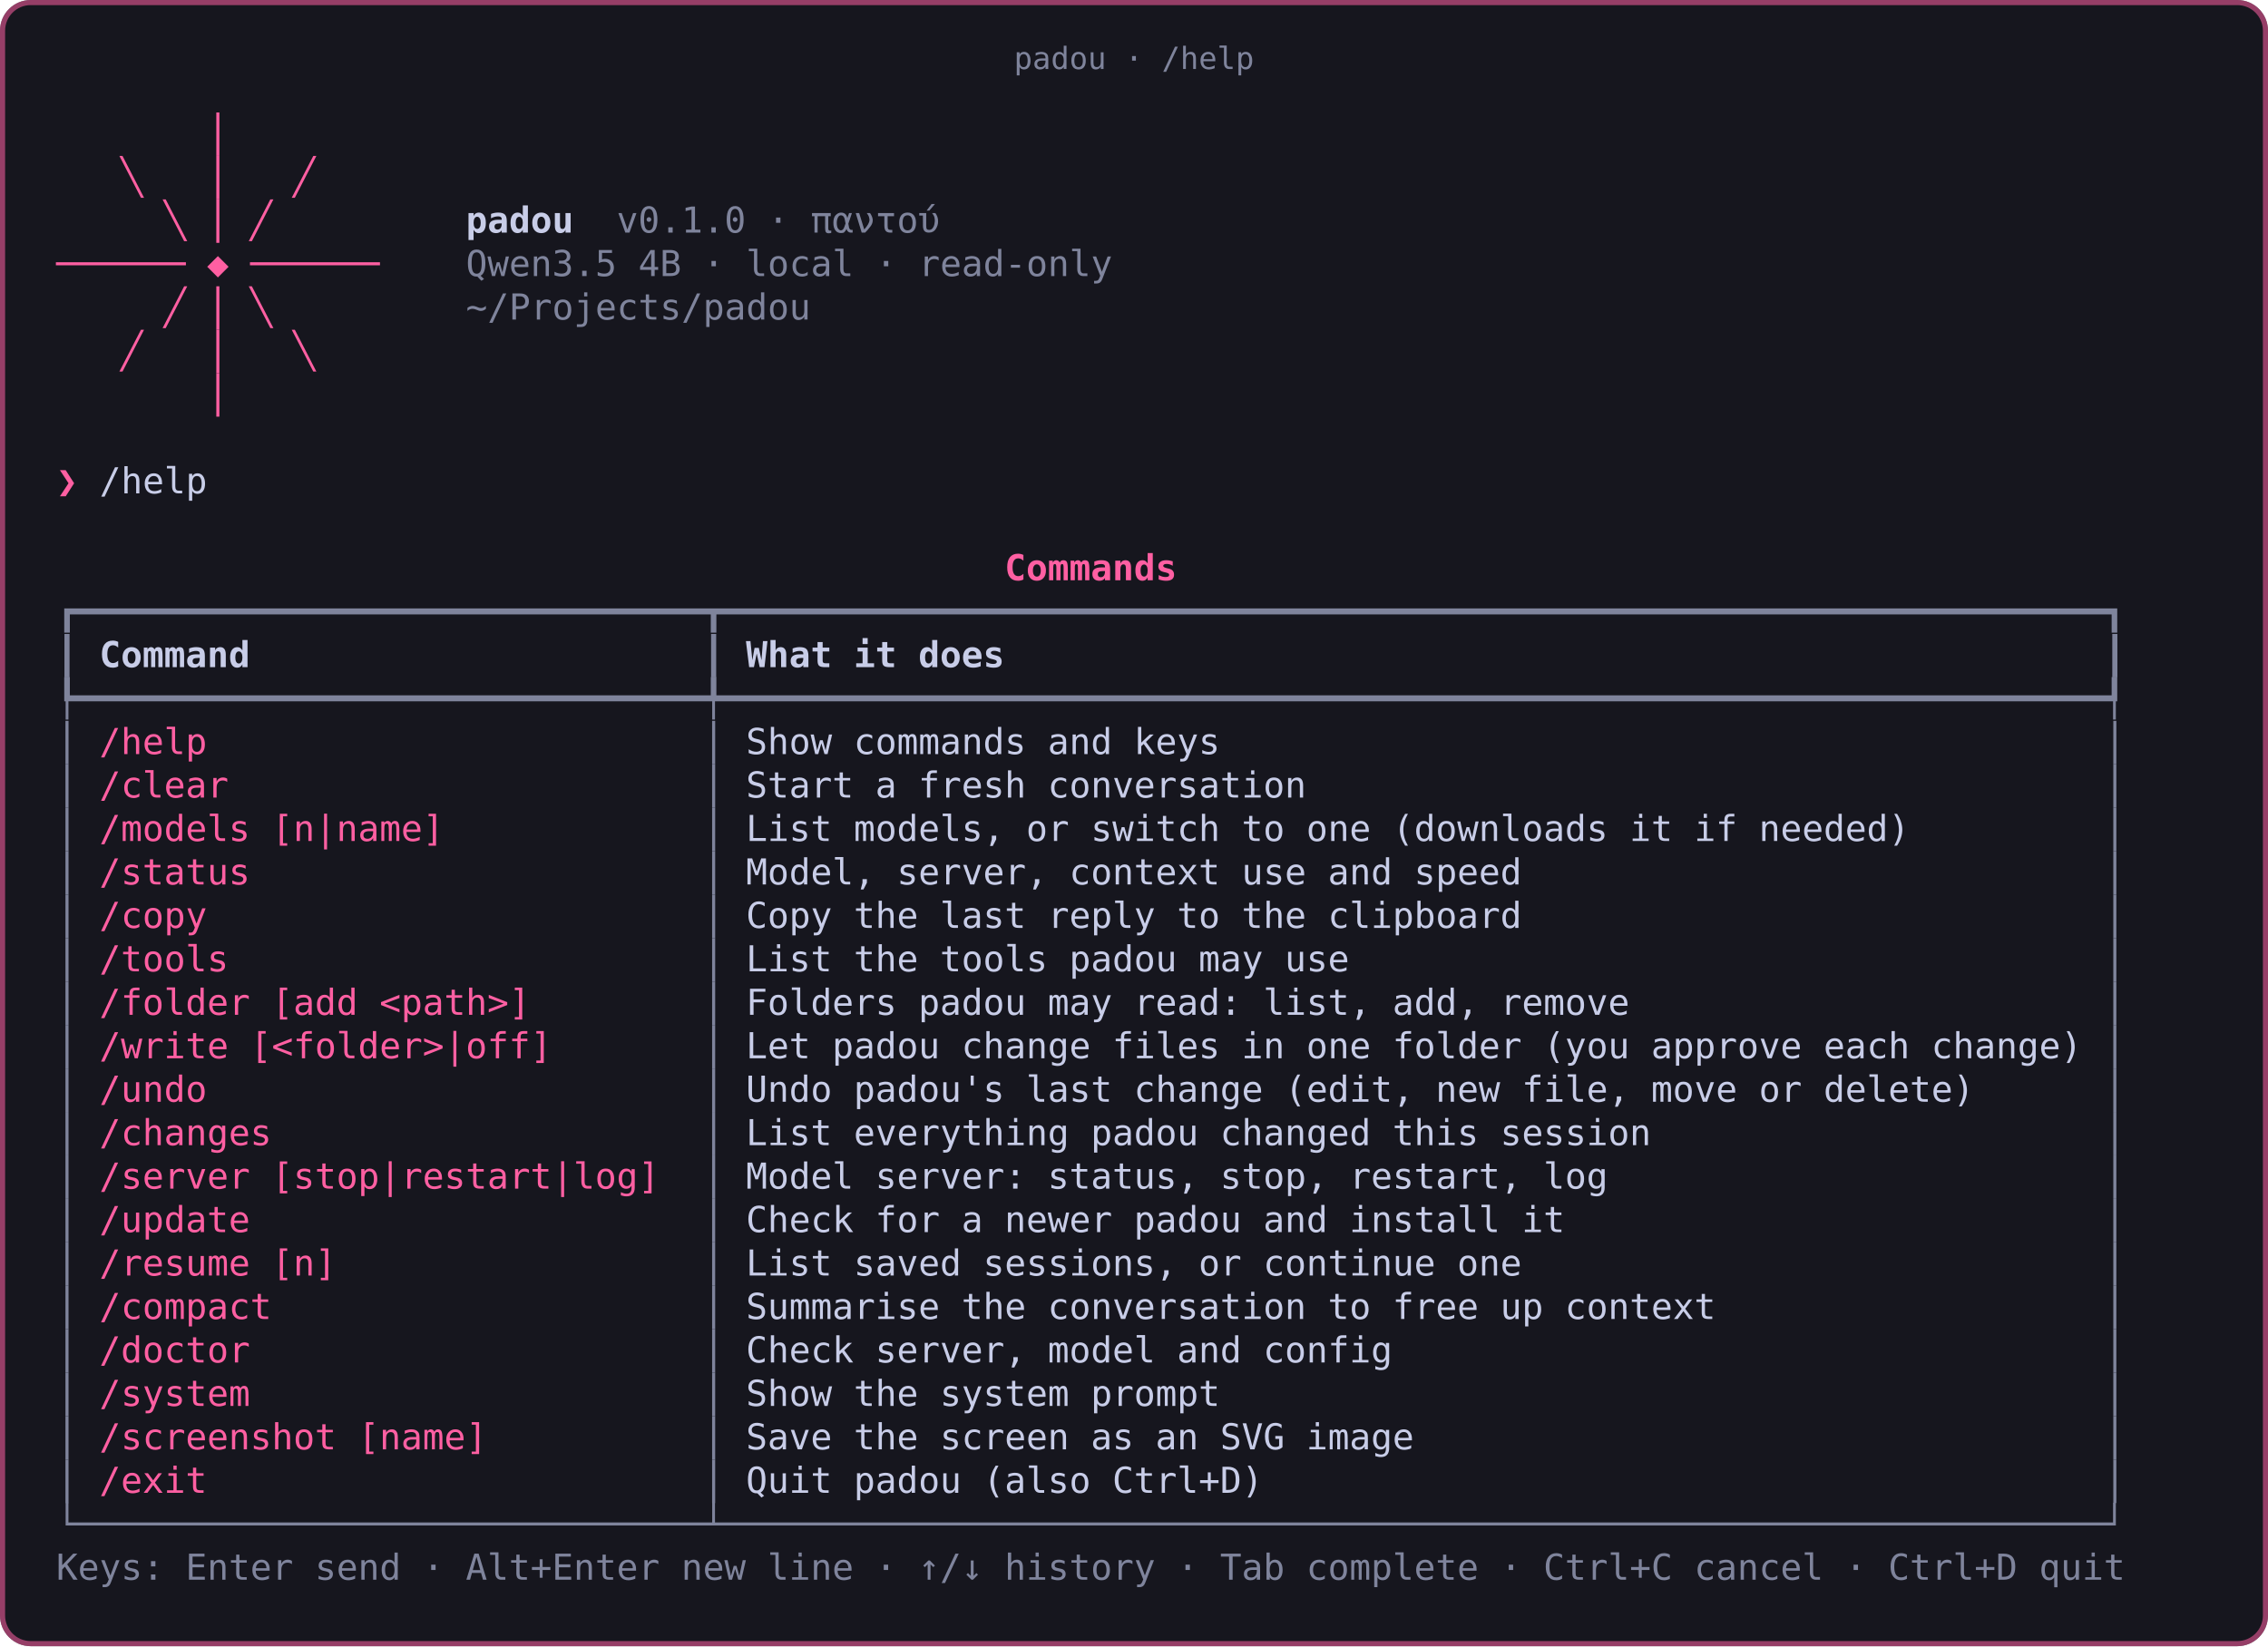
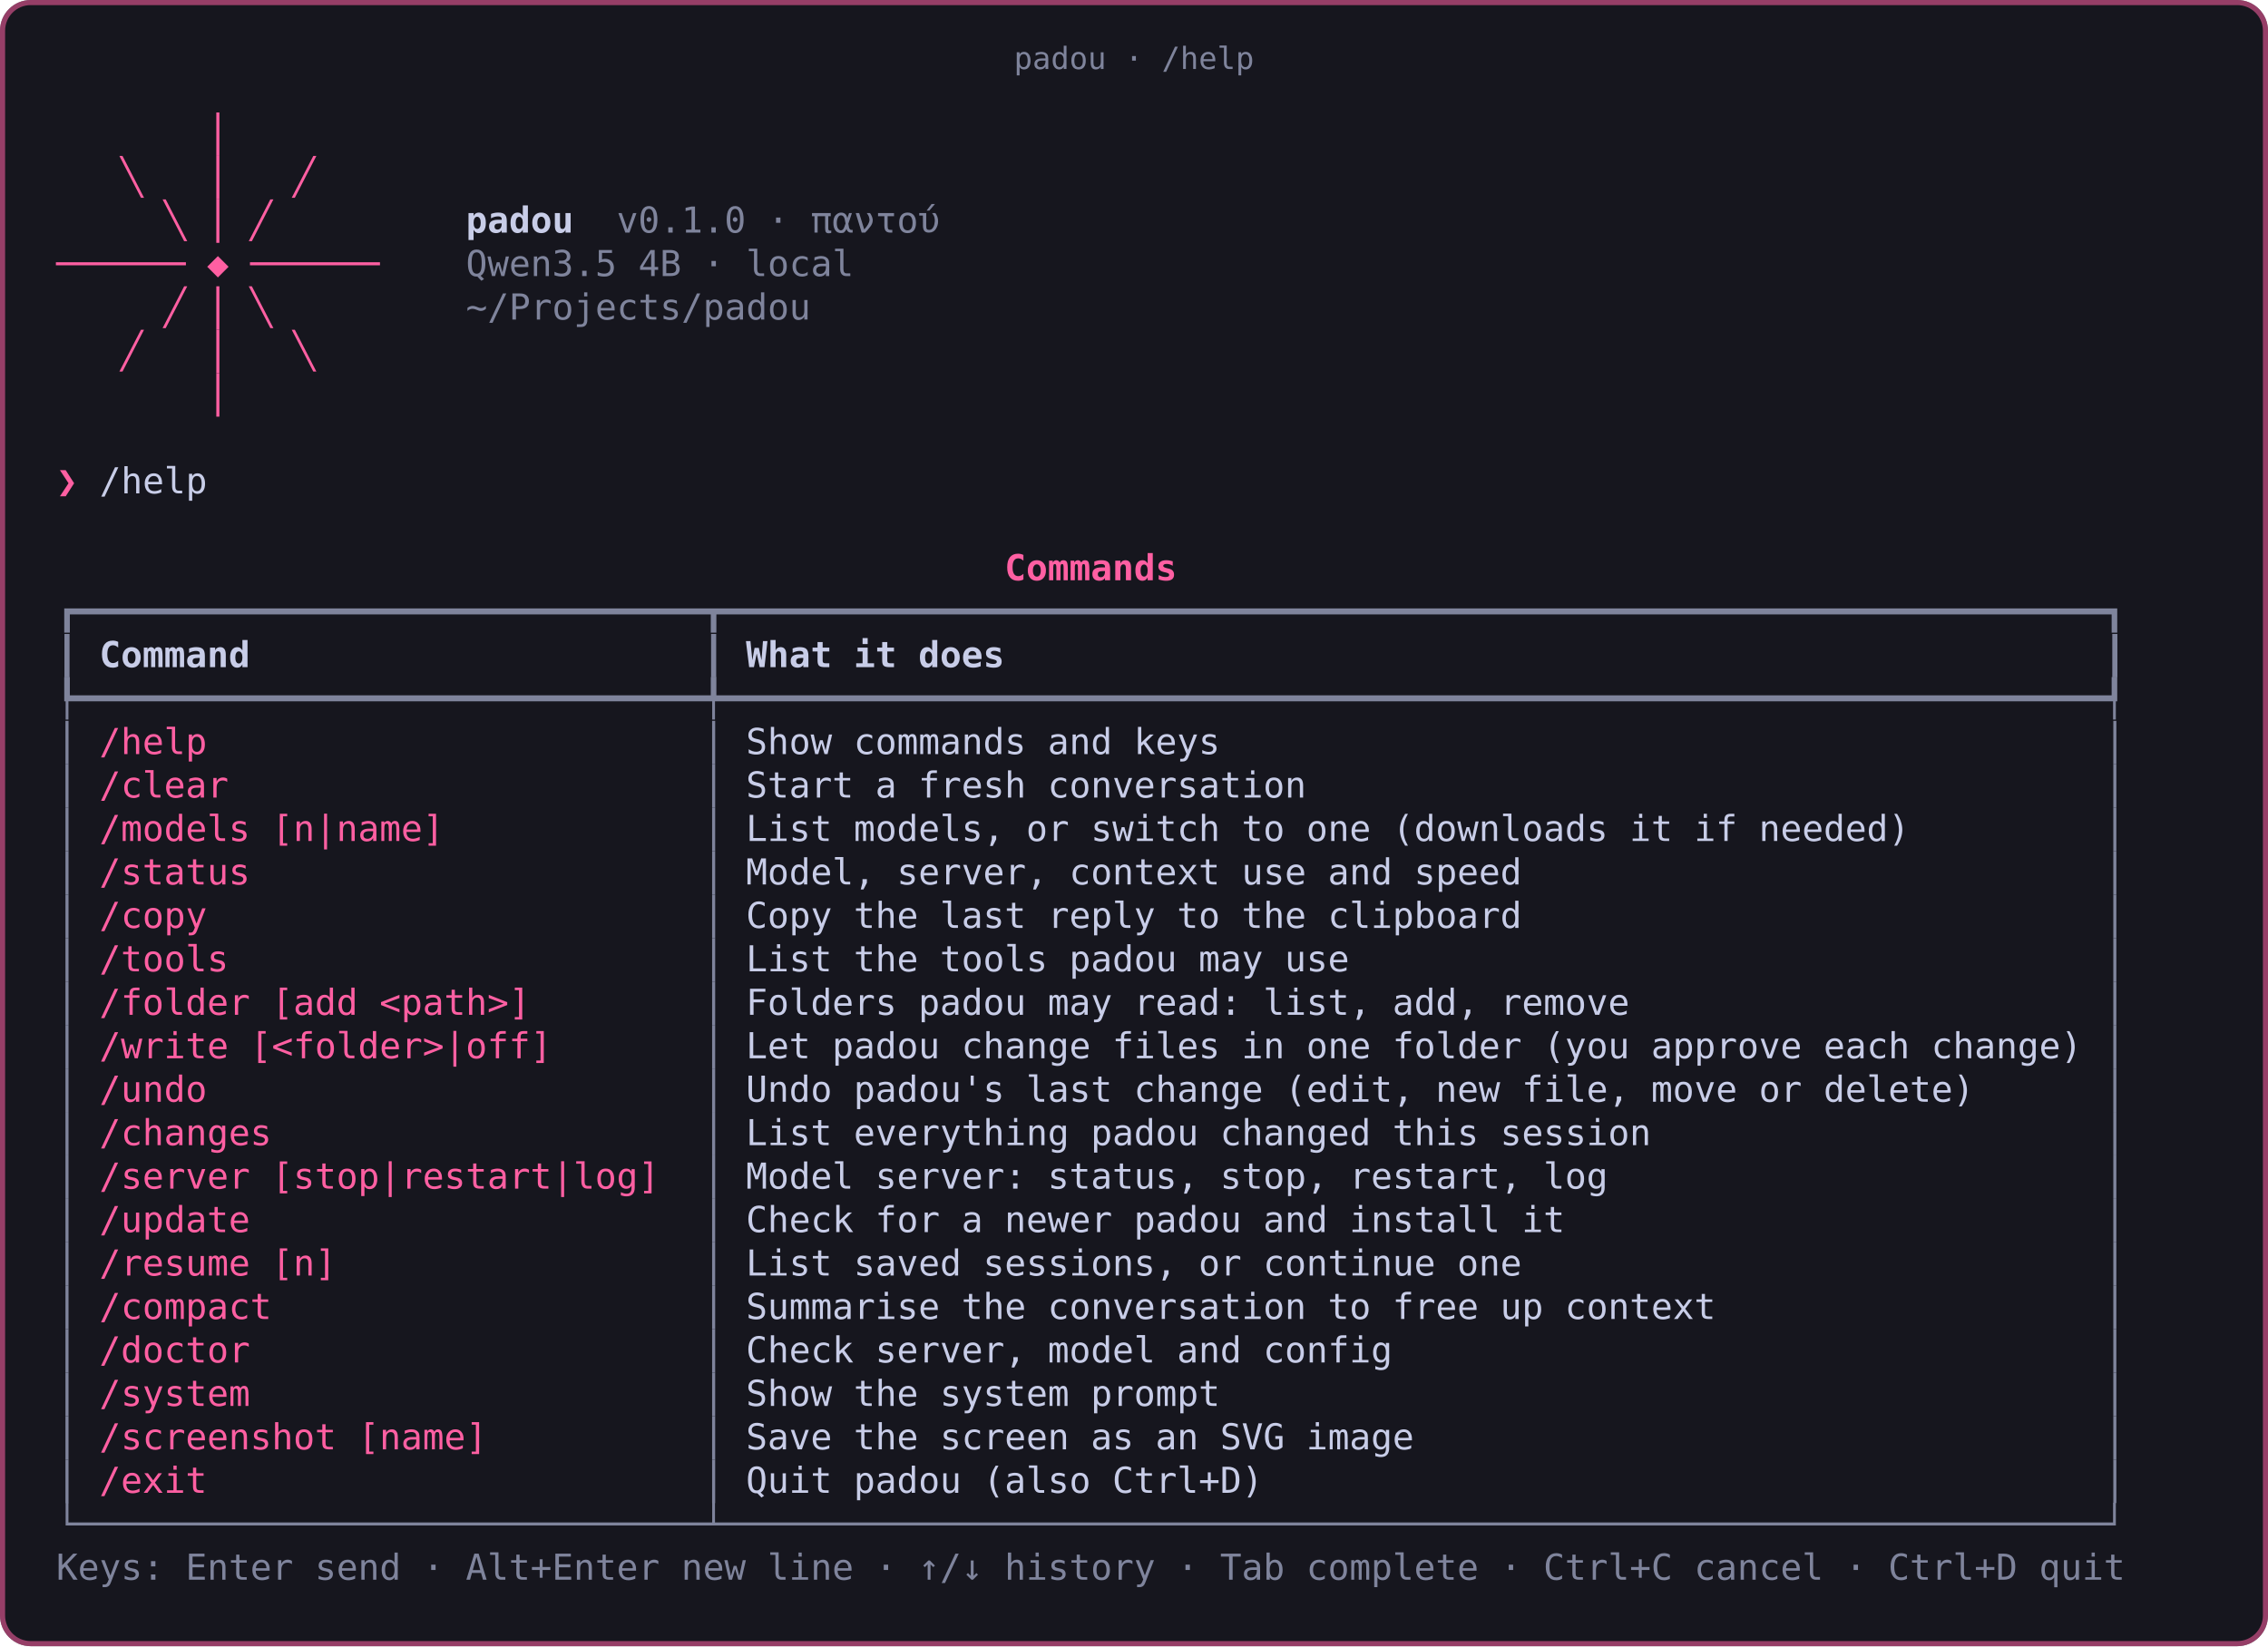
<svg xmlns="http://www.w3.org/2000/svg" width="887" height="644" viewBox="0 0 887 644">
  <rect width="887" height="644" rx="12" fill="#16161e" />
  <rect x="1" y="1" width="885" height="642" rx="11" fill="none" stroke="#ff5fa2" stroke-opacity="0.55" stroke-width="2" />
  <text x="443.5" y="27" fill="#7f849c" font-family="'JetBrains Mono','JetBrainsMono Nerd Font','DejaVu Sans Mono',monospace" font-size="12" text-anchor="middle">padou · /help</text>
  <g font-family="'JetBrains Mono','JetBrainsMono Nerd Font','DejaVu Sans Mono',monospace" font-size="14" xml:space="preserve">
    <rect x="84.6" y="44" width="1.2" height="17" fill="#ff5fa2" />
    <text x="47.3" y="74" fill="#ff5fa2" font-weight="700" textLength="8.4" lengthAdjust="spacingAndGlyphs">╲</text>
    <rect x="84.6" y="61" width="1.2" height="17" fill="#ff5fa2" />
    <text x="114.7" y="74" fill="#ff5fa2" font-weight="700" textLength="8.4" lengthAdjust="spacingAndGlyphs">╱</text>
    <text x="64.2" y="91" fill="#ff5fa2" font-weight="700" textLength="8.4" lengthAdjust="spacingAndGlyphs">╲</text>
    <rect x="84.6" y="78" width="1.2" height="17" fill="#ff5fa2" />
    <text x="97.9" y="91" fill="#ff5fa2" font-weight="700" textLength="8.4" lengthAdjust="spacingAndGlyphs">╱</text>
    <text x="182.2" y="91" fill="#c8cde8" font-weight="700" textLength="42.1" lengthAdjust="spacingAndGlyphs">padou</text>
    <text x="224.3" y="91" fill="#7f849c" textLength="143.3" lengthAdjust="spacingAndGlyphs">  v0.1.0 · παντού</text>
    <text x="22.0" y="108" fill="#ff5fa2" font-weight="700" textLength="50.6" lengthAdjust="spacingAndGlyphs">──────</text>
    <text x="81.0" y="108" fill="#ff5fa2" font-weight="700" textLength="8.4" lengthAdjust="spacingAndGlyphs">◆</text>
    <text x="97.9" y="108" fill="#ff5fa2" font-weight="700" textLength="50.6" lengthAdjust="spacingAndGlyphs">──────</text>
-     <text x="182.2" y="108" fill="#7f849c" textLength="252.9" lengthAdjust="spacingAndGlyphs">Qwen3.5 4B · local · read-only</text>
+     <text x="182.2" y="108" fill="#7f849c" textLength="151.7" lengthAdjust="spacingAndGlyphs">Qwen3.5 4B · local</text>
    <text x="64.2" y="125" fill="#ff5fa2" font-weight="700" textLength="8.4" lengthAdjust="spacingAndGlyphs">╱</text>
    <rect x="84.6" y="112" width="1.2" height="17" fill="#ff5fa2" />
    <text x="97.9" y="125" fill="#ff5fa2" font-weight="700" textLength="8.4" lengthAdjust="spacingAndGlyphs">╲</text>
    <text x="182.2" y="125" fill="#7f849c" textLength="134.9" lengthAdjust="spacingAndGlyphs">~/Projects/padou</text>
    <text x="47.3" y="142" fill="#ff5fa2" font-weight="700" textLength="8.4" lengthAdjust="spacingAndGlyphs">╱</text>
    <rect x="84.6" y="129" width="1.2" height="17" fill="#ff5fa2" />
    <text x="114.7" y="142" fill="#ff5fa2" font-weight="700" textLength="8.4" lengthAdjust="spacingAndGlyphs">╲</text>
    <rect x="84.6" y="146" width="1.2" height="17" fill="#ff5fa2" />
    <text x="22.0" y="193" fill="#ff5fa2" font-weight="700" textLength="16.9" lengthAdjust="spacingAndGlyphs">❯ </text>
    <text x="38.9" y="193" fill="#c8cde8" textLength="42.1" lengthAdjust="spacingAndGlyphs">/help</text>
    <text x="22.0" y="227" fill="#ff5fa2" font-weight="700" textLength="809.3" lengthAdjust="spacingAndGlyphs">                                            Commands                                            </text>
    <text x="22.0" y="244" fill="#7f849c" textLength="809.3" lengthAdjust="spacingAndGlyphs">┏━━━━━━━━━━━━━━━━━━━━━━━━━━━━━┳━━━━━━━━━━━━━━━━━━━━━━━━━━━━━━━━━━━━━━━━━━━━━━━━━━━━━━━━━━━━━━━━┓</text>
    <rect x="25.2" y="248" width="2" height="17" fill="#7f849c" />
    <text x="30.4" y="261" fill="#c8cde8" font-weight="700" textLength="244.5" lengthAdjust="spacingAndGlyphs"> Command                     </text>
    <rect x="278.1" y="248" width="2" height="17" fill="#7f849c" />
    <text x="283.3" y="261" fill="#c8cde8" font-weight="700" textLength="539.5" lengthAdjust="spacingAndGlyphs"> What it does                                                   </text>
    <rect x="826.1" y="248" width="2" height="17" fill="#7f849c" />
    <text x="22.0" y="278" fill="#7f849c" textLength="809.3" lengthAdjust="spacingAndGlyphs">┡━━━━━━━━━━━━━━━━━━━━━━━━━━━━━╇━━━━━━━━━━━━━━━━━━━━━━━━━━━━━━━━━━━━━━━━━━━━━━━━━━━━━━━━━━━━━━━━┩</text>
    <rect x="25.6" y="282" width="1.2" height="17" fill="#7f849c" />
    <text x="30.4" y="295" fill="#ff5fa2" textLength="244.5" lengthAdjust="spacingAndGlyphs"> /help                       </text>
    <rect x="278.5" y="282" width="1.2" height="17" fill="#7f849c" />
    <text x="283.3" y="295" fill="#c8cde8" textLength="539.5" lengthAdjust="spacingAndGlyphs"> Show commands and keys                                         </text>
    <rect x="826.5" y="282" width="1.2" height="17" fill="#7f849c" />
    <rect x="25.6" y="299" width="1.2" height="17" fill="#7f849c" />
    <text x="30.4" y="312" fill="#ff5fa2" textLength="244.5" lengthAdjust="spacingAndGlyphs"> /clear                      </text>
    <rect x="278.5" y="299" width="1.2" height="17" fill="#7f849c" />
    <text x="283.3" y="312" fill="#c8cde8" textLength="539.5" lengthAdjust="spacingAndGlyphs"> Start a fresh conversation                                     </text>
    <rect x="826.5" y="299" width="1.2" height="17" fill="#7f849c" />
    <rect x="25.6" y="316" width="1.2" height="17" fill="#7f849c" />
    <text x="30.4" y="329" fill="#ff5fa2" textLength="244.5" lengthAdjust="spacingAndGlyphs"> /models [n|name]            </text>
    <rect x="278.5" y="316" width="1.2" height="17" fill="#7f849c" />
    <text x="283.3" y="329" fill="#c8cde8" textLength="539.5" lengthAdjust="spacingAndGlyphs"> List models, or switch to one (downloads it if needed)         </text>
    <rect x="826.5" y="316" width="1.2" height="17" fill="#7f849c" />
    <rect x="25.6" y="333" width="1.2" height="17" fill="#7f849c" />
    <text x="30.4" y="346" fill="#ff5fa2" textLength="244.5" lengthAdjust="spacingAndGlyphs"> /status                     </text>
    <rect x="278.5" y="333" width="1.2" height="17" fill="#7f849c" />
    <text x="283.3" y="346" fill="#c8cde8" textLength="539.5" lengthAdjust="spacingAndGlyphs"> Model, server, context use and speed                           </text>
    <rect x="826.5" y="333" width="1.2" height="17" fill="#7f849c" />
    <rect x="25.6" y="350" width="1.2" height="17" fill="#7f849c" />
    <text x="30.4" y="363" fill="#ff5fa2" textLength="244.5" lengthAdjust="spacingAndGlyphs"> /copy                       </text>
    <rect x="278.5" y="350" width="1.2" height="17" fill="#7f849c" />
    <text x="283.3" y="363" fill="#c8cde8" textLength="539.5" lengthAdjust="spacingAndGlyphs"> Copy the last reply to the clipboard                           </text>
    <rect x="826.5" y="350" width="1.2" height="17" fill="#7f849c" />
    <rect x="25.6" y="367" width="1.2" height="17" fill="#7f849c" />
    <text x="30.4" y="380" fill="#ff5fa2" textLength="244.5" lengthAdjust="spacingAndGlyphs"> /tools                      </text>
    <rect x="278.5" y="367" width="1.2" height="17" fill="#7f849c" />
    <text x="283.3" y="380" fill="#c8cde8" textLength="539.5" lengthAdjust="spacingAndGlyphs"> List the tools padou may use                                   </text>
    <rect x="826.5" y="367" width="1.2" height="17" fill="#7f849c" />
    <rect x="25.6" y="384" width="1.2" height="17" fill="#7f849c" />
    <text x="30.4" y="397" fill="#ff5fa2" textLength="244.5" lengthAdjust="spacingAndGlyphs"> /folder [add &lt;path&gt;]        </text>
    <rect x="278.5" y="384" width="1.2" height="17" fill="#7f849c" />
    <text x="283.3" y="397" fill="#c8cde8" textLength="539.5" lengthAdjust="spacingAndGlyphs"> Folders padou may read: list, add, remove                      </text>
    <rect x="826.5" y="384" width="1.2" height="17" fill="#7f849c" />
    <rect x="25.6" y="401" width="1.2" height="17" fill="#7f849c" />
    <text x="30.4" y="414" fill="#ff5fa2" textLength="244.5" lengthAdjust="spacingAndGlyphs"> /write [&lt;folder&gt;|off]       </text>
    <rect x="278.5" y="401" width="1.2" height="17" fill="#7f849c" />
    <text x="283.3" y="414" fill="#c8cde8" textLength="539.5" lengthAdjust="spacingAndGlyphs"> Let padou change files in one folder (you approve each change) </text>
    <rect x="826.5" y="401" width="1.2" height="17" fill="#7f849c" />
    <rect x="25.6" y="418" width="1.2" height="17" fill="#7f849c" />
    <text x="30.4" y="431" fill="#ff5fa2" textLength="244.5" lengthAdjust="spacingAndGlyphs"> /undo                       </text>
    <rect x="278.5" y="418" width="1.2" height="17" fill="#7f849c" />
    <text x="283.3" y="431" fill="#c8cde8" textLength="539.5" lengthAdjust="spacingAndGlyphs"> Undo padou's last change (edit, new file, move or delete)      </text>
    <rect x="826.5" y="418" width="1.2" height="17" fill="#7f849c" />
    <rect x="25.6" y="435" width="1.2" height="17" fill="#7f849c" />
    <text x="30.4" y="448" fill="#ff5fa2" textLength="244.5" lengthAdjust="spacingAndGlyphs"> /changes                    </text>
    <rect x="278.5" y="435" width="1.2" height="17" fill="#7f849c" />
    <text x="283.3" y="448" fill="#c8cde8" textLength="539.5" lengthAdjust="spacingAndGlyphs"> List everything padou changed this session                     </text>
    <rect x="826.5" y="435" width="1.2" height="17" fill="#7f849c" />
    <rect x="25.6" y="452" width="1.2" height="17" fill="#7f849c" />
    <text x="30.4" y="465" fill="#ff5fa2" textLength="244.5" lengthAdjust="spacingAndGlyphs"> /server [stop|restart|log]  </text>
    <rect x="278.5" y="452" width="1.2" height="17" fill="#7f849c" />
    <text x="283.3" y="465" fill="#c8cde8" textLength="539.5" lengthAdjust="spacingAndGlyphs"> Model server: status, stop, restart, log                       </text>
    <rect x="826.5" y="452" width="1.2" height="17" fill="#7f849c" />
    <rect x="25.6" y="469" width="1.2" height="17" fill="#7f849c" />
    <text x="30.4" y="482" fill="#ff5fa2" textLength="244.5" lengthAdjust="spacingAndGlyphs"> /update                     </text>
    <rect x="278.5" y="469" width="1.2" height="17" fill="#7f849c" />
    <text x="283.3" y="482" fill="#c8cde8" textLength="539.5" lengthAdjust="spacingAndGlyphs"> Check for a newer padou and install it                         </text>
    <rect x="826.5" y="469" width="1.2" height="17" fill="#7f849c" />
    <rect x="25.6" y="486" width="1.2" height="17" fill="#7f849c" />
    <text x="30.4" y="499" fill="#ff5fa2" textLength="244.5" lengthAdjust="spacingAndGlyphs"> /resume [n]                 </text>
    <rect x="278.5" y="486" width="1.2" height="17" fill="#7f849c" />
    <text x="283.3" y="499" fill="#c8cde8" textLength="539.5" lengthAdjust="spacingAndGlyphs"> List saved sessions, or continue one                           </text>
    <rect x="826.5" y="486" width="1.2" height="17" fill="#7f849c" />
    <rect x="25.6" y="503" width="1.2" height="17" fill="#7f849c" />
    <text x="30.4" y="516" fill="#ff5fa2" textLength="244.5" lengthAdjust="spacingAndGlyphs"> /compact                    </text>
    <rect x="278.5" y="503" width="1.2" height="17" fill="#7f849c" />
    <text x="283.3" y="516" fill="#c8cde8" textLength="539.5" lengthAdjust="spacingAndGlyphs"> Summarise the conversation to free up context                  </text>
    <rect x="826.5" y="503" width="1.2" height="17" fill="#7f849c" />
    <rect x="25.6" y="520" width="1.2" height="17" fill="#7f849c" />
    <text x="30.4" y="533" fill="#ff5fa2" textLength="244.5" lengthAdjust="spacingAndGlyphs"> /doctor                     </text>
    <rect x="278.5" y="520" width="1.2" height="17" fill="#7f849c" />
    <text x="283.3" y="533" fill="#c8cde8" textLength="539.5" lengthAdjust="spacingAndGlyphs"> Check server, model and config                                 </text>
    <rect x="826.5" y="520" width="1.2" height="17" fill="#7f849c" />
    <rect x="25.6" y="537" width="1.2" height="17" fill="#7f849c" />
    <text x="30.4" y="550" fill="#ff5fa2" textLength="244.5" lengthAdjust="spacingAndGlyphs"> /system                     </text>
    <rect x="278.5" y="537" width="1.2" height="17" fill="#7f849c" />
    <text x="283.3" y="550" fill="#c8cde8" textLength="539.5" lengthAdjust="spacingAndGlyphs"> Show the system prompt                                         </text>
    <rect x="826.5" y="537" width="1.2" height="17" fill="#7f849c" />
    <rect x="25.6" y="554" width="1.2" height="17" fill="#7f849c" />
    <text x="30.4" y="567" fill="#ff5fa2" textLength="244.5" lengthAdjust="spacingAndGlyphs"> /screenshot [name]          </text>
    <rect x="278.5" y="554" width="1.2" height="17" fill="#7f849c" />
    <text x="283.3" y="567" fill="#c8cde8" textLength="539.5" lengthAdjust="spacingAndGlyphs"> Save the screen as an SVG image                                </text>
    <rect x="826.5" y="554" width="1.2" height="17" fill="#7f849c" />
    <rect x="25.6" y="571" width="1.2" height="17" fill="#7f849c" />
    <text x="30.4" y="584" fill="#ff5fa2" textLength="244.5" lengthAdjust="spacingAndGlyphs"> /exit                       </text>
    <rect x="278.5" y="571" width="1.2" height="17" fill="#7f849c" />
    <text x="283.3" y="584" fill="#c8cde8" textLength="539.5" lengthAdjust="spacingAndGlyphs"> Quit padou (also Ctrl+D)                                       </text>
    <rect x="826.5" y="571" width="1.2" height="17" fill="#7f849c" />
    <text x="22.0" y="601" fill="#7f849c" textLength="809.3" lengthAdjust="spacingAndGlyphs">└─────────────────────────────┴────────────────────────────────────────────────────────────────┘</text>
    <text x="22.0" y="618" fill="#7f849c" textLength="809.3" lengthAdjust="spacingAndGlyphs">Keys: Enter send · Alt+Enter new line · ↑/↓ history · Tab complete · Ctrl+C cancel · Ctrl+D quit</text>
  </g>
</svg>
